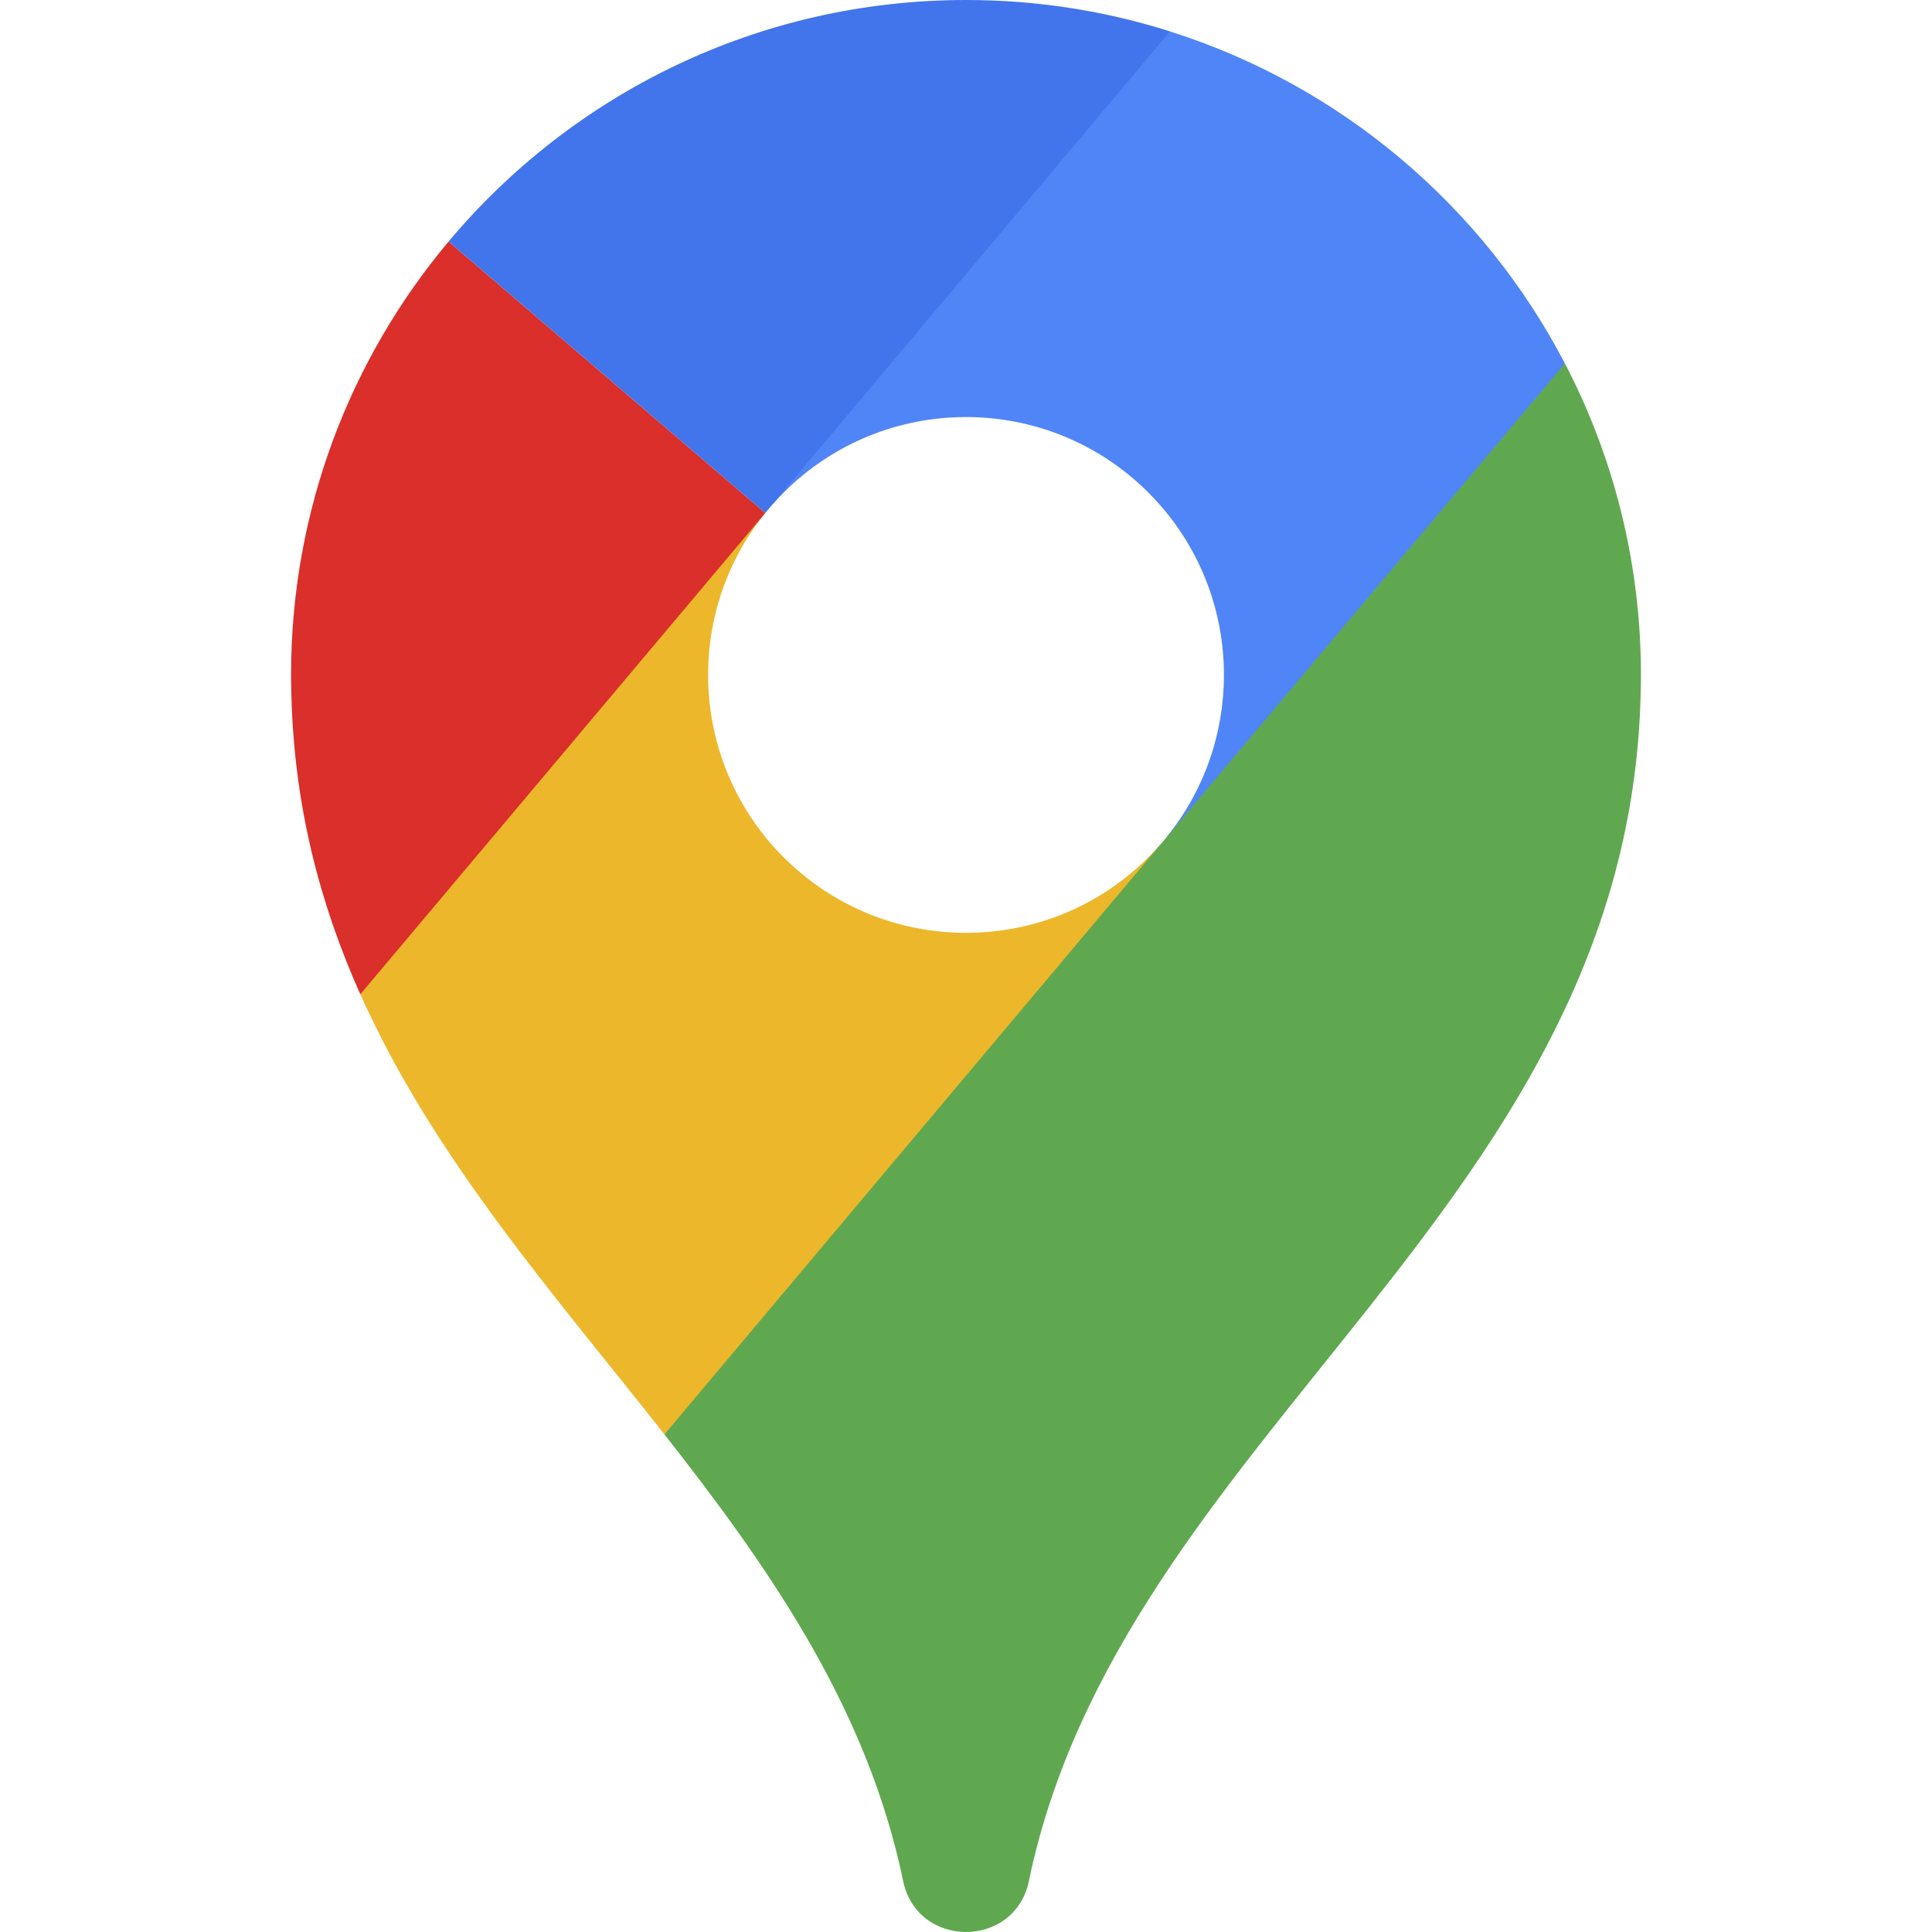
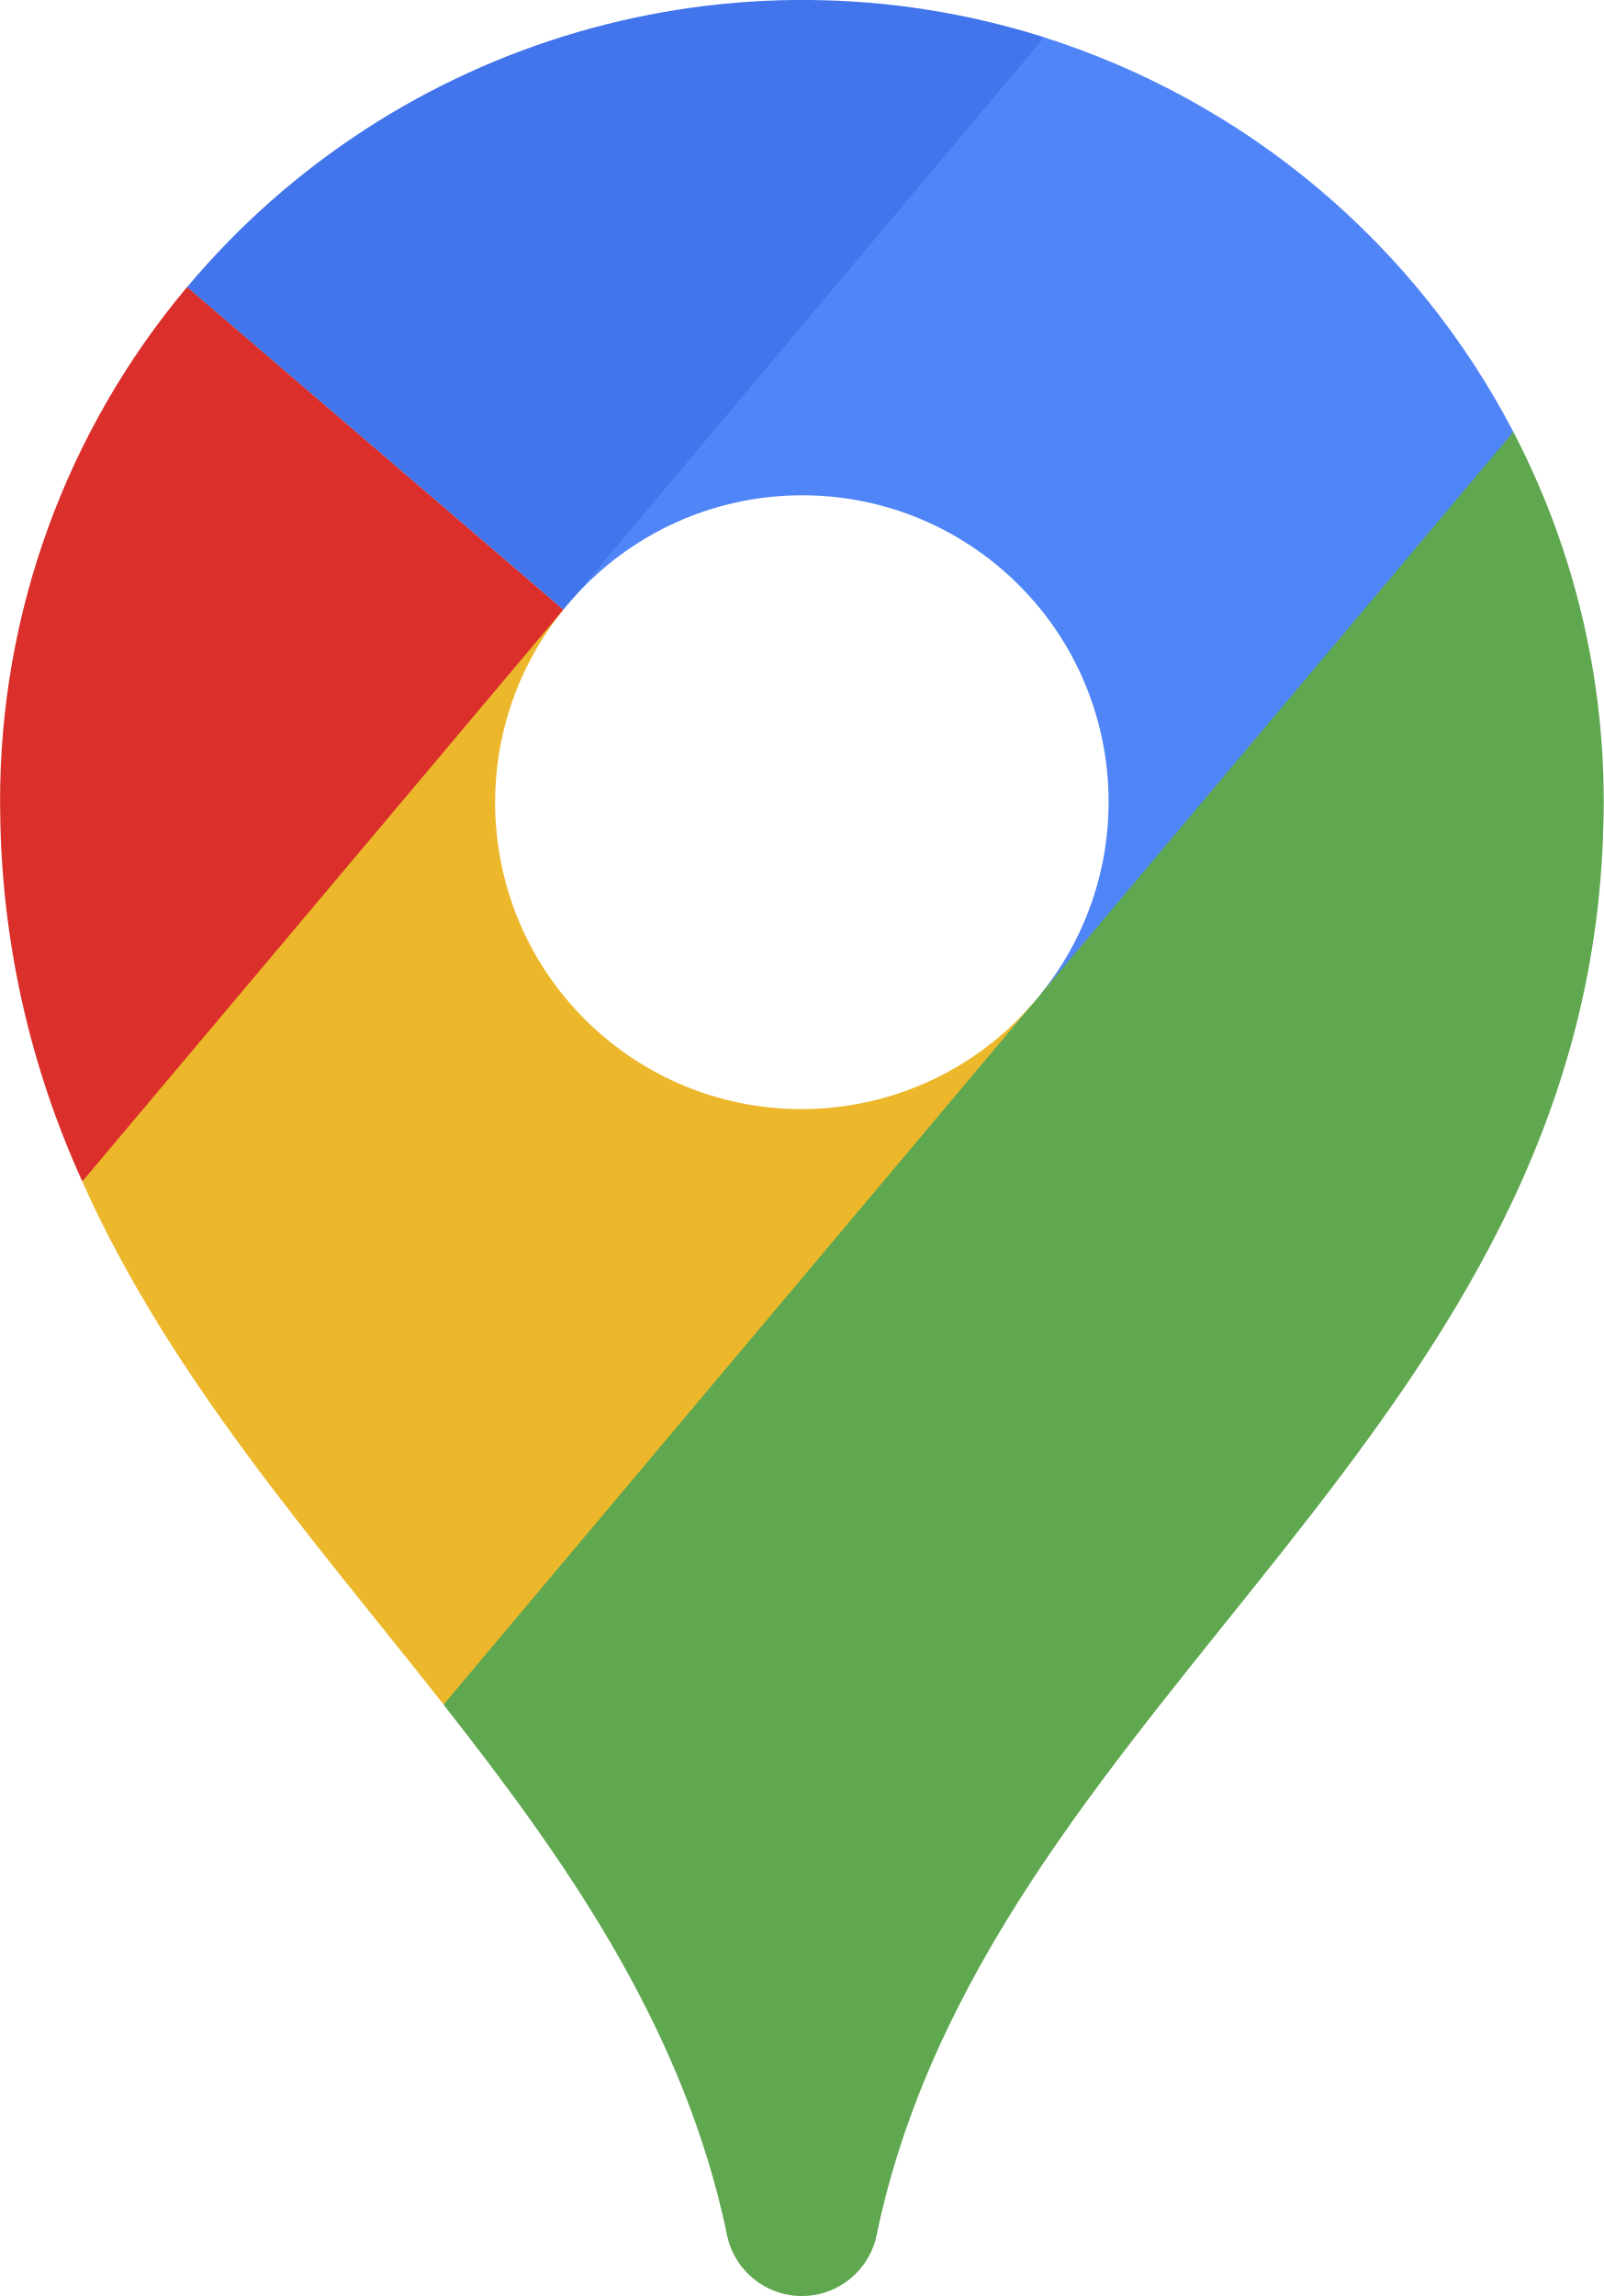
- <svg xmlns="http://www.w3.org/2000/svg" id="Capa_1" enable-background="new 0 0 512 512" height="512" viewBox="0 0 512 512" width="512">
-   <g>
-     <path d="m307.79 223.476-53.135 78.467-78.573 78.18c-29.222-37.139-61.132-73.116-80.587-116.631l42.352-64.879 64.957-62.668c-21.71 26.831-20.089 66.293 4.864 91.246 26.696 26.696 69.968 26.696 96.663 0 1.203-1.203 2.365-2.446 3.459-3.715z" fill="#ecb72b" />
-     <path d="m309.02 222.003c21.9-26.844 20.346-66.442-4.688-91.462-26.696-26.696-69.968-26.696-96.663 0-1.121 1.121-2.189 2.27-3.215 3.445l44.811-72.847 60.795-52.809c45.407 14.374 82.964 46.379 104.648 87.977l-44.352 71.516z" fill="#5085f7" />
-     <path d="m202.802 135.949-107.312 127.549c-10.643-23.783-17.562-49.817-18.276-79.529-.054-1.689-.081-3.391-.081-5.093 0-43.718 15.685-83.789 41.746-114.861z" fill="#da2f2a" />
-     <path d="m202.802 135.949-83.926-71.939c32.816-39.125 82.06-64.01 137.126-64.01 18.845 0 37.009 2.916 54.065 8.32z" fill="#4274eb" />
-     <path d="m434.867 178.865c0-29.779-7.278-57.859-20.151-82.558l-238.64 283.826c27.113 34.488 51.887 69.985 62.183 113.454.33 1.392.685 3.019 1.063 4.848 3.733 18.086 29.63 18.086 33.363 0 .378-1.829.733-3.456 1.063-4.848 27.448-115.892 157.807-175.118 161.043-309.618.046-1.696.076-3.397.076-5.104z" fill="#60a850" />
+ <svg xmlns="http://www.w3.org/2000/svg" viewBox="0 0 28.134 40.266">
+   <g id="map.icon" transform="translate(-77.133)">
+     <path id="Path_1" data-name="Path 1" d="M112.191,142.829,108.012,149l-6.179,6.148c-2.3-2.921-4.808-5.75-6.338-9.172l3.331-5.1,5.108-4.928a5.375,5.375,0,0,0,7.985,7.176C112.013,143.026,112.1,142.929,112.191,142.829Z" transform="translate(-16.918 -125.254)" fill="#ecb72b" />
+     <path id="Path_2" data-name="Path 2" d="M212.678,25.134a5.375,5.375,0,0,0-7.971-7.193q-.132.132-.253.271l3.524-5.729,4.781-4.153a14.1,14.1,0,0,1,8.23,6.919L217.5,20.873Z" transform="translate(-117.308 -7.675)" fill="#5085f7" />
+     <path id="Path_3" data-name="Path 3" d="M87.016,69.672,78.577,79.7a16.008,16.008,0,0,1-1.437-6.255c0-.133-.006-.267-.006-.4a14.009,14.009,0,0,1,3.283-9.033Z" transform="translate(0 -58.981)" fill="#da2f2a" />
+     <path id="Path_4" data-name="Path 4" d="M125.476,10.692l-6.6-5.658A14.087,14.087,0,0,1,133.912.654Z" transform="translate(-38.46 0)" fill="#4274eb" />
+     <path id="Path_5" data-name="Path 5" d="M196.428,102.8a14.007,14.007,0,0,0-1.585-6.493l-18.768,22.321c2.132,2.712,4.081,5.5,4.89,8.923.026.109.054.237.084.381a1.34,1.34,0,0,0,2.624,0c.03-.144.058-.272.084-.381,2.159-9.114,12.411-13.772,12.665-24.35C196.426,103.068,196.428,102.934,196.428,102.8Z" transform="translate(-91.162 -88.733)" fill="#60a850" />
  </g>
</svg>
